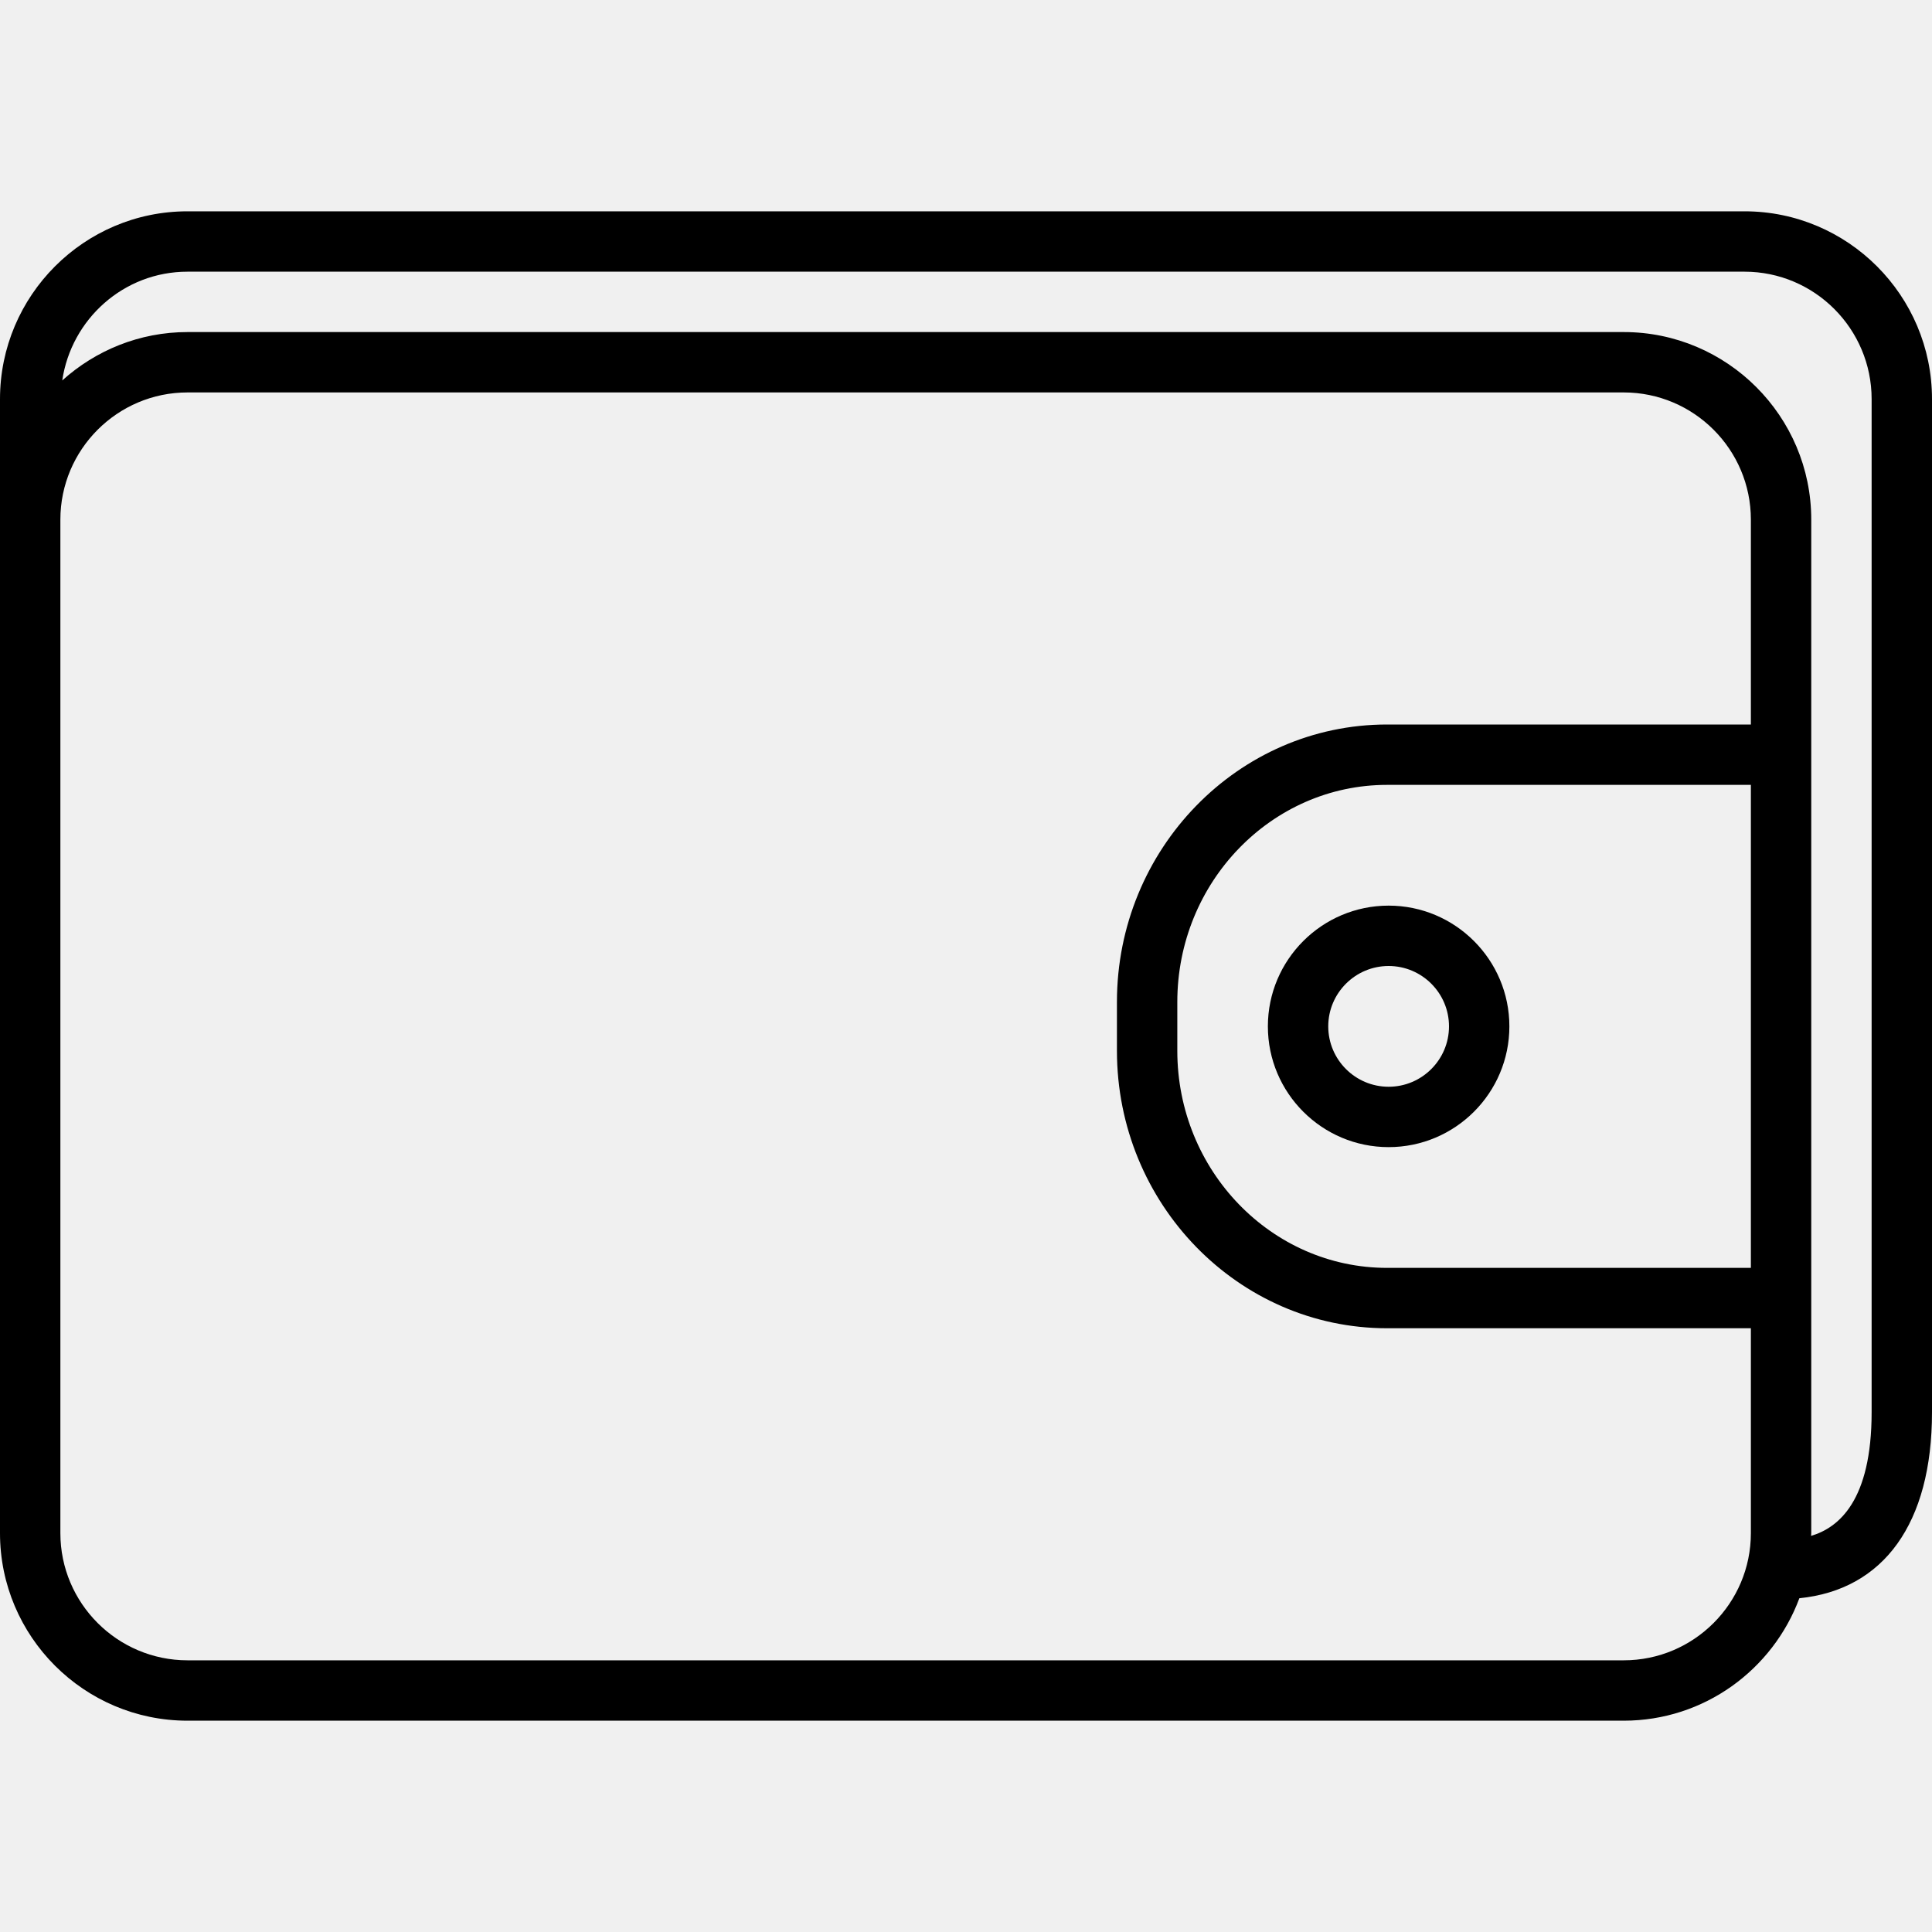
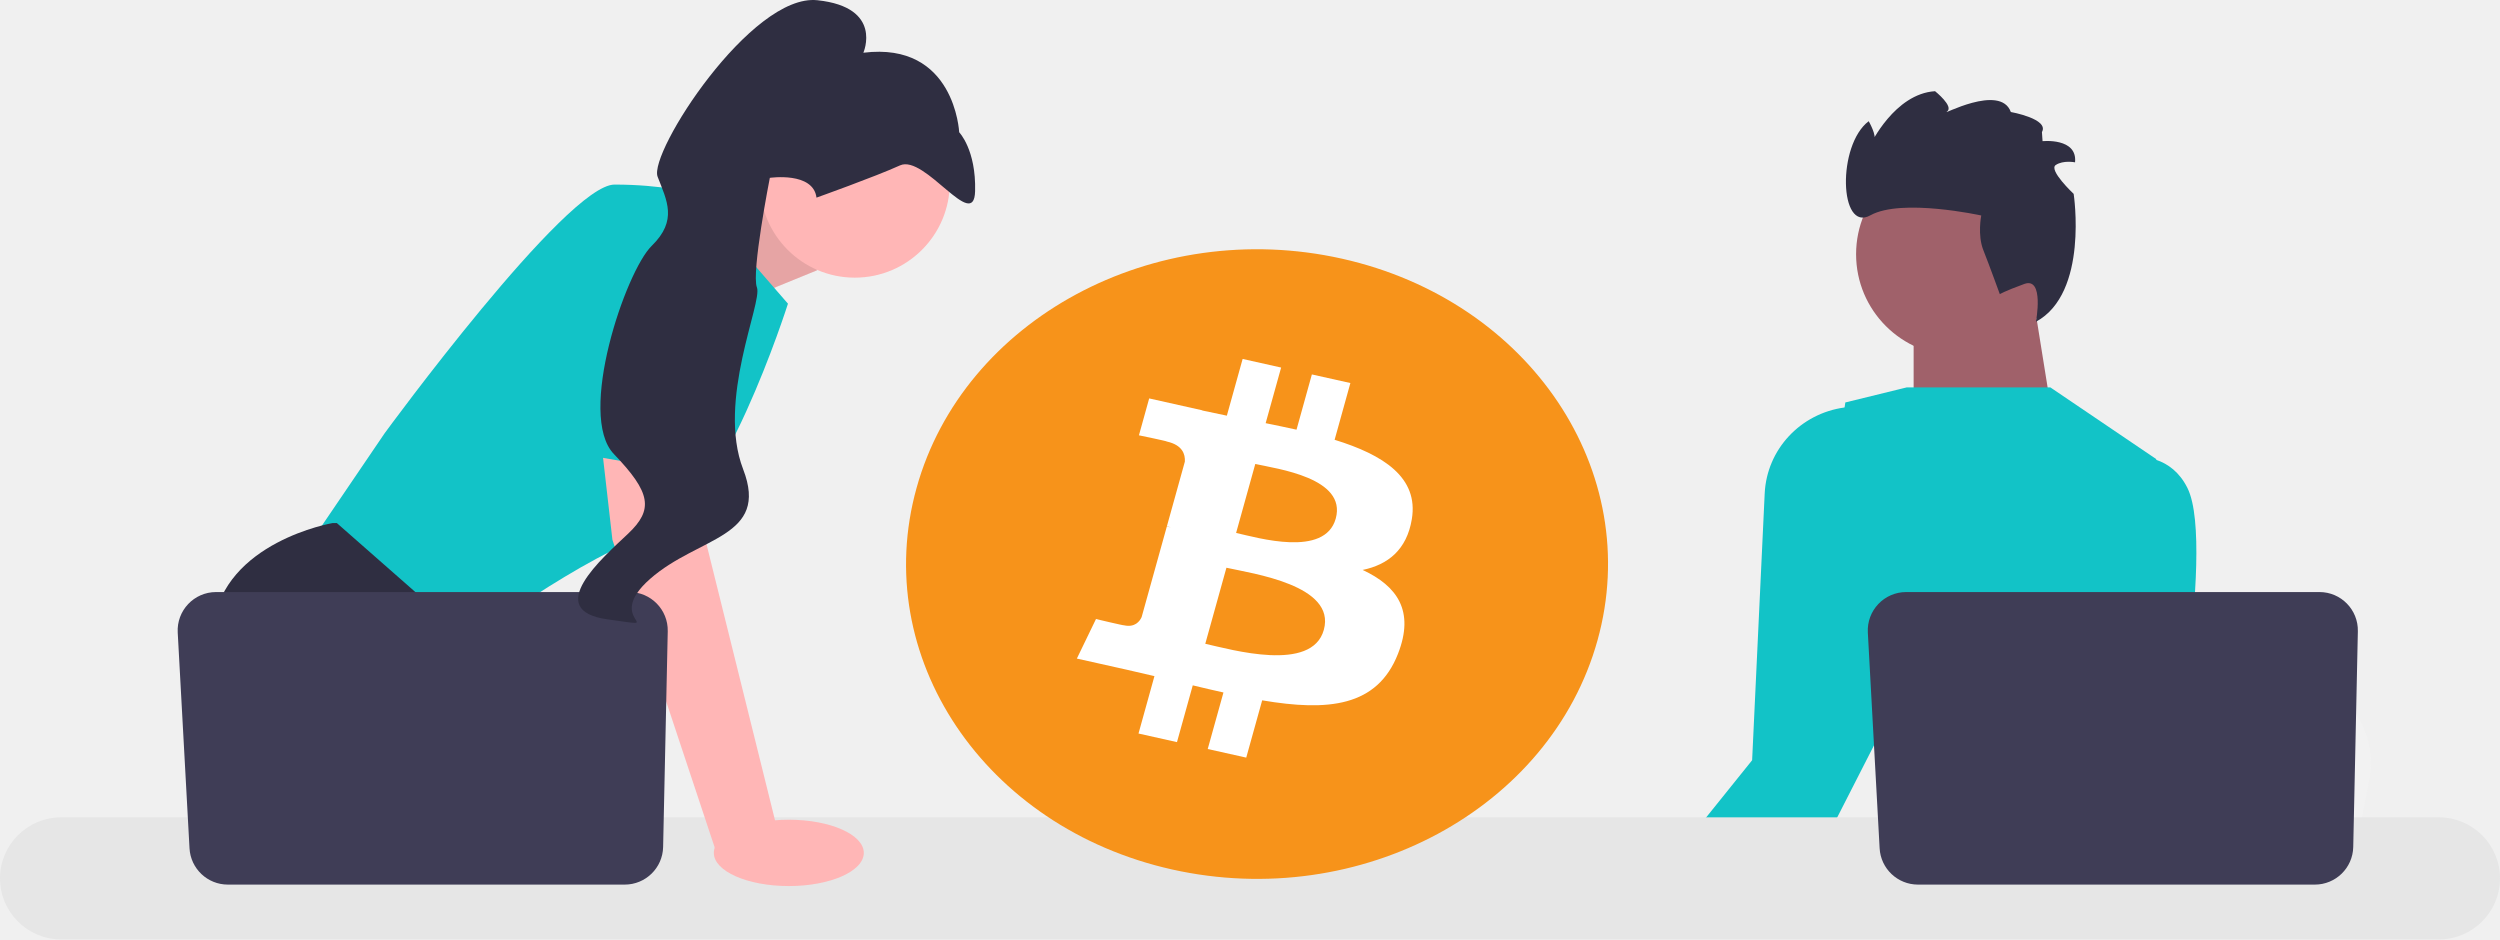
- <svg xmlns="http://www.w3.org/2000/svg" version="1.1" id="Layer_1" x="0px" y="0px" viewBox="0 0 64 64" enable-background="new 0 0 64 64" xml:space="preserve">
-   <g id="Wallet">
-     <path d="M57.79,7H6.21c-3.424,0-6.21,2.79-6.21,6.22v3.992v29.568v4.008   C0,54.213,2.787,57,6.212,57h47.576c2.666,0,4.939-1.692,5.818-4.056   C62.398,52.662,64,50.468,64,46.78V13.22C64,9.79,61.214,7,57.79,7z M53.788,55H6.212   c-2.322,0-4.212-1.89-4.212-4.212v-4.008V17.212C2,14.89,3.89,13,6.212,13   h47.576C56.11,13,58,14.89,58,17.212V24H45.948C41.014,24,37,28.123,37,33.191v1.618   C37,39.877,41.014,44,45.948,44H58v6.788C58,53.11,56.11,55,53.788,55z M58,42H45.948   C42.117,42,39,38.774,39,34.81v-1.618C39,29.226,42.117,26,45.948,26H58V42z M62,46.78   c0,2.933-1.09,3.826-2.005,4.098C59.996,50.848,60,50.819,60,50.788V17.212   C60,13.787,57.213,11,53.788,11H6.212c-1.596,0-3.048,0.61-4.15,1.603   C2.363,10.57,4.099,9,6.21,9h51.58C60.111,9,62,10.893,62,13.22V46.78z" />
-     <path d="M42,34c0,2.206,1.794,4,4,4c2.206,0,4-1.794,4-4c0-2.206-1.794-4-4-4   C43.794,30,42,31.794,42,34z M46,32c1.103,0,2,0.897,2,2c0,1.103-0.897,2-2,2   c-1.103,0-2-0.897-2-2C44,32.897,44.897,32,46,32z" />
+ <svg xmlns="http://www.w3.org/2000/svg" width="866.805" height="325.716" viewBox="0 0 866.805 325.716">
+   <polygon points="235.069 78.213 268.853 63.995 283.343 93.701 247.842 108.191 235.069 78.213" fill="#ffb6b6" />
+   <polygon points="235.069 78.213 268.853 63.995 283.343 93.701 247.842 108.191 235.069 78.213" opacity=".1" />
+   <path d="M239.872,66.894l33.328,38.4s-23.185,73.177-46.369,79.698-65.932,38.4-65.932,38.4l-53.615-34.777,26.083-38.4s63.034-86.218,79.698-86.218c16.664,0,26.807,2.898,26.807,2.898Z" fill="#12c3c7" />
+   <path d="M194.843,317.216H117.261l-4.905-6.557-20.026-26.771-4.608-6.158s-17.389-31.879-13.766-60.86c3.623-28.981,41.298-35.502,41.298-35.502h1.55l46.123,40.53-2.753,37.719,14.606,24.272,20.062,33.328Z" fill="#2f2e41" />
+   <polygon points="133.15 317.216 112.356 317.216 112.356 286.424 133.15 317.216" fill="#2f2e41" />
+   <polygon points="704.745 101.84 712.5 150.216 663.5 150.848 663.5 108.789 704.745 101.84" fill="#a0616a" />
+   <path d="M821.461,270.47l-2.587,13.418-6.419,33.328h-128.958c1.007-7.47,2.384-18.222,3.854-29.829,.145-1.159,.297-2.326,.442-3.499,3.688-29.177,7.723-62.193,7.723-62.193l16.954,2.058,32.893,3.985,13.404,1.623,35.893,4.354c17.896,2.166,30.205,19.048,26.8,36.755Z" fill="#f2f2f2" />
+   <path d="M764.144,317.216h-69.945c1.065-1.253,1.666-1.978,1.666-1.978l20.968-3.463,43.203-7.129s1.971,5.093,4.108,12.571Z" fill="#2f2e41" />
+   <path d="M667.92,317.216h-105.628c1.051-2.087,2.137-4.181,3.253-6.267,1.493-2.789,3.086-5.274,4.775-7.484,1.123-1.471,2.282-2.818,3.478-4.05,3.514-3.615,7.339-6.245,11.368-8.049,14.382-6.47,31.328-2.507,45.761,3.941,5.419,2.42,10.484,5.188,14.925,7.883,7.825,4.753,13.73,9.288,16.244,11.303,.869,.688,1.333,1.087,1.333,1.087l4.492,1.637Z" fill="#2f2e41" />
+   <polygon points="584.122 317.216 569.139 317.216 573.088 312.63 575.319 310.036 576.276 310.812 584.122 317.216" fill="#ffb6b6" />
+   <path d="M769.259,317.216h-129.023l5.615-14.027,7.716-19.301,3.876-9.694-3.203-13.628s-1.579-1.116-3.985-3.123c-8.571-7.1-27.648-25.387-23.264-44.167,4.985-21.373,11.245-63.026,12.57-72.003,.167-1.123,.254-1.732,.254-1.732l18.62-4.565,.616-.152,2-.493h49.876l36.683,24.844-.007,.261-2.239,68.301-.956,29.22s-1.152,4.217-.877,10.766c.181,4.492,1.029,10.078,3.376,16.164,2.485,6.47,6.666,13.498,13.527,20.359,5.18,5.18,7.694,9.542,8.825,12.969Z" fill="#12c3c7" />
+   <path d="M758.768,229.361c-1.224,10.042-2.398,17.178-2.398,17.178l-12.839,21.185-9.795,16.164-16.903,27.887-2.478,4.094-1.768,1.348h-53.028l2.536-2.724,25.257-27.104,3.268-3.499,5.296-5.688,16.555-54.448,19.511-64.171s7.905-2.753,15.621-.145c4.057,1.369,8.071,4.224,10.832,9.759,5.282,10.564,2.71,40.776,.333,60.164Z" fill="#12c3c7" />
+   <path d="M665.486,227.607l-15.229,29.836-13.498,26.445-5.832,11.418-2.297,4.507-19.685,17.403h-44.573l7.347-9.129,2.731-3.405,10.716-13.317,6.013-7.477,16.323-20.301,4.354-92.462c.722-15.336,12.407-27.733,27.615-29.836,.033-.004,.063-.01,.091-.015,4.941-.993,12.795-1.282,18.874,4.594,.21,.196,.413,.406,.616,.623,1.022,1.08,1.985,2.347,2.869,3.833,.087,.145,.174,.297,.254,.449,.254,.464,.5,.971,.725,1.514,7.76,18.07,2.587,75.322,2.587,75.322Z" fill="#12c3c7" />
+   <circle cx="678.776" cy="88.144" r="35.227" fill="#a0616a" />
+   <path d="M693.383,101.994s-3.652-10.061-5.722-15.282c-2.071-5.221-.72-11.996-.72-11.996,0,0-27.633-6.099-38.454-.054-10.821,6.046-11.549-24.362-.566-32.638,0,0,2.941,5.111,1.8,6.581l-1.141,1.47s8.311-17.576,22.345-18.456c0,0,6.652,5.308,4.145,7.059-2.507,1.752,18.483-9.904,22.134,.158,0,0,13.384,2.384,10.776,6.956l.22,3.155s12.13-1.259,11.265,7.336c0,0-4.08-.813-6.69,.929s6.208,10.005,6.208,10.005c0,0,5.3,34.43-13.08,44.343,0,0,2.981-15.669-4.034-13.107-7.016,2.561-8.484,3.542-8.484,3.542Z" fill="#2f2e41" />
+   <path d="M845.641,325.716H21.164c-11.67,0-21.164-9.494-21.164-21.164s9.494-21.164,21.164-21.164H845.641c11.67,0,21.164,9.494,21.164,21.164s-9.494,21.164-21.164,21.164Z" fill="#e6e6e6" />
+   <path d="M817.522,218.878l-1.603,74.802c-.155,7.241-6.07,13.03-13.312,13.03h-137.603c-7.071,0-12.91-5.528-13.296-12.589l-4.089-74.802c-.417-7.628,5.656-14.042,13.296-14.042h143.295c7.466,0,13.472,6.137,13.312,13.601Z" fill="#3f3d56" />
+   <circle cx="296.385" cy="63.348" r="32.922" fill="#ffb6b6" />
+   <polygon points="241.321 149.489 244.944 188.613 269.578 287.873 248.296 295.332 212.34 187.164 207.374 143.693 241.321 149.489" fill="#ffb6b6" />
+   <path d="M231.522,218.878l-1.603,74.802c-.155,7.241-6.07,13.03-13.312,13.03H79.004c-7.071,0-12.91-5.528-13.296-12.589l-4.089-74.802c-.417-7.628,5.656-14.042,13.296-14.042H218.21c7.466,0,13.472,6.137,13.312,13.601Z" fill="#3f3d56" />
+   <ellipse cx="273.5" cy="295.716" rx="26" ry="11.5" fill="#ffb6b6" />
+   <path d="M190.242,155.471l14.853-79.158s41.298-5.796,42.747,7.97-1.035,81.042-1.035,81.042l-56.564-9.853Z" fill="#12c3c7" />
+   <path d="M283.095,68.524s20.365-7.268,28.956-11.179c8.591-3.911,25.657,23.366,26.037,8.96,.38-14.406-5.518-20.447-5.518-20.447,0,0-1.473-31.515-33.223-27.575,0,0,6.984-15.767-15.941-18.205-22.925-2.438-58.589,52.921-55.395,61.194,3.194,8.273,7.023,15.113-2.039,23.959-9.062,8.846-26.03,58.769-13.12,72.203,12.91,13.434,13.758,19.264,4.912,27.621-8.846,8.358-29.754,26.53-7.147,29.685,22.607,3.155-2.068,.799,14.786-14.026,16.854-14.825,41.447-14.219,32.265-38.005-9.183-23.785,6.771-57.869,4.775-63.04-1.996-5.171,4.473-38.005,4.473-38.005,0,0,15.055-2.212,16.181,6.86Z" fill="#2f2e41" />
+   <g>
+     <path d="M553.902,221.982c-16.256,58.477-82.296,94.065-147.507,79.482-65.184-14.579-104.866-73.81-88.602-132.283,16.249-58.483,82.289-94.075,147.48-79.496,65.207,14.579,104.885,73.817,88.629,132.297h0Z" fill="#f7931a" />
+     <path d="M489.509,180.025c2.423-14.524-9.908-22.333-26.769-27.541l5.469-19.675-13.354-2.985-5.325,19.157c-3.511-.785-7.116-1.525-10.699-2.258l5.363-19.283-13.346-2.985-5.473,19.668c-2.906-.594-5.759-1.18-8.527-1.798l.015-.061-18.417-4.124-3.552,12.792s9.908,2.036,9.699,2.163c5.409,1.211,6.386,4.421,6.222,6.965l-6.23,22.414c.373,.085,.856,.208,1.388,.399-.445-.099-.92-.208-1.411-.314l-8.733,31.399c-.662,1.474-2.339,3.684-6.12,2.845,.133,.174-9.707-2.173-9.707-2.173l-6.63,13.709,17.378,3.885c3.233,.727,6.401,1.487,9.52,2.204l-5.526,19.9,13.339,2.985,5.473-19.689c3.644,.887,7.181,1.706,10.642,2.477l-5.454,19.597,13.354,2.985,5.526-19.863c22.771,3.865,39.895,2.306,47.102-16.165,5.808-14.872-.289-23.451-12.27-29.046,8.725-1.804,15.298-6.952,17.051-17.584l0,0Zm-30.512,38.372c-4.127,14.872-32.048,6.832-41.101,4.816l7.333-26.365c9.052,2.026,38.081,6.038,33.767,21.548v0Zm4.131-38.587c-3.765,13.528-27.005,6.655-34.543,4.97l6.648-23.912c7.538,1.685,31.816,4.83,27.895,18.942Z" fill="#fff" />
  </g>
</svg>
